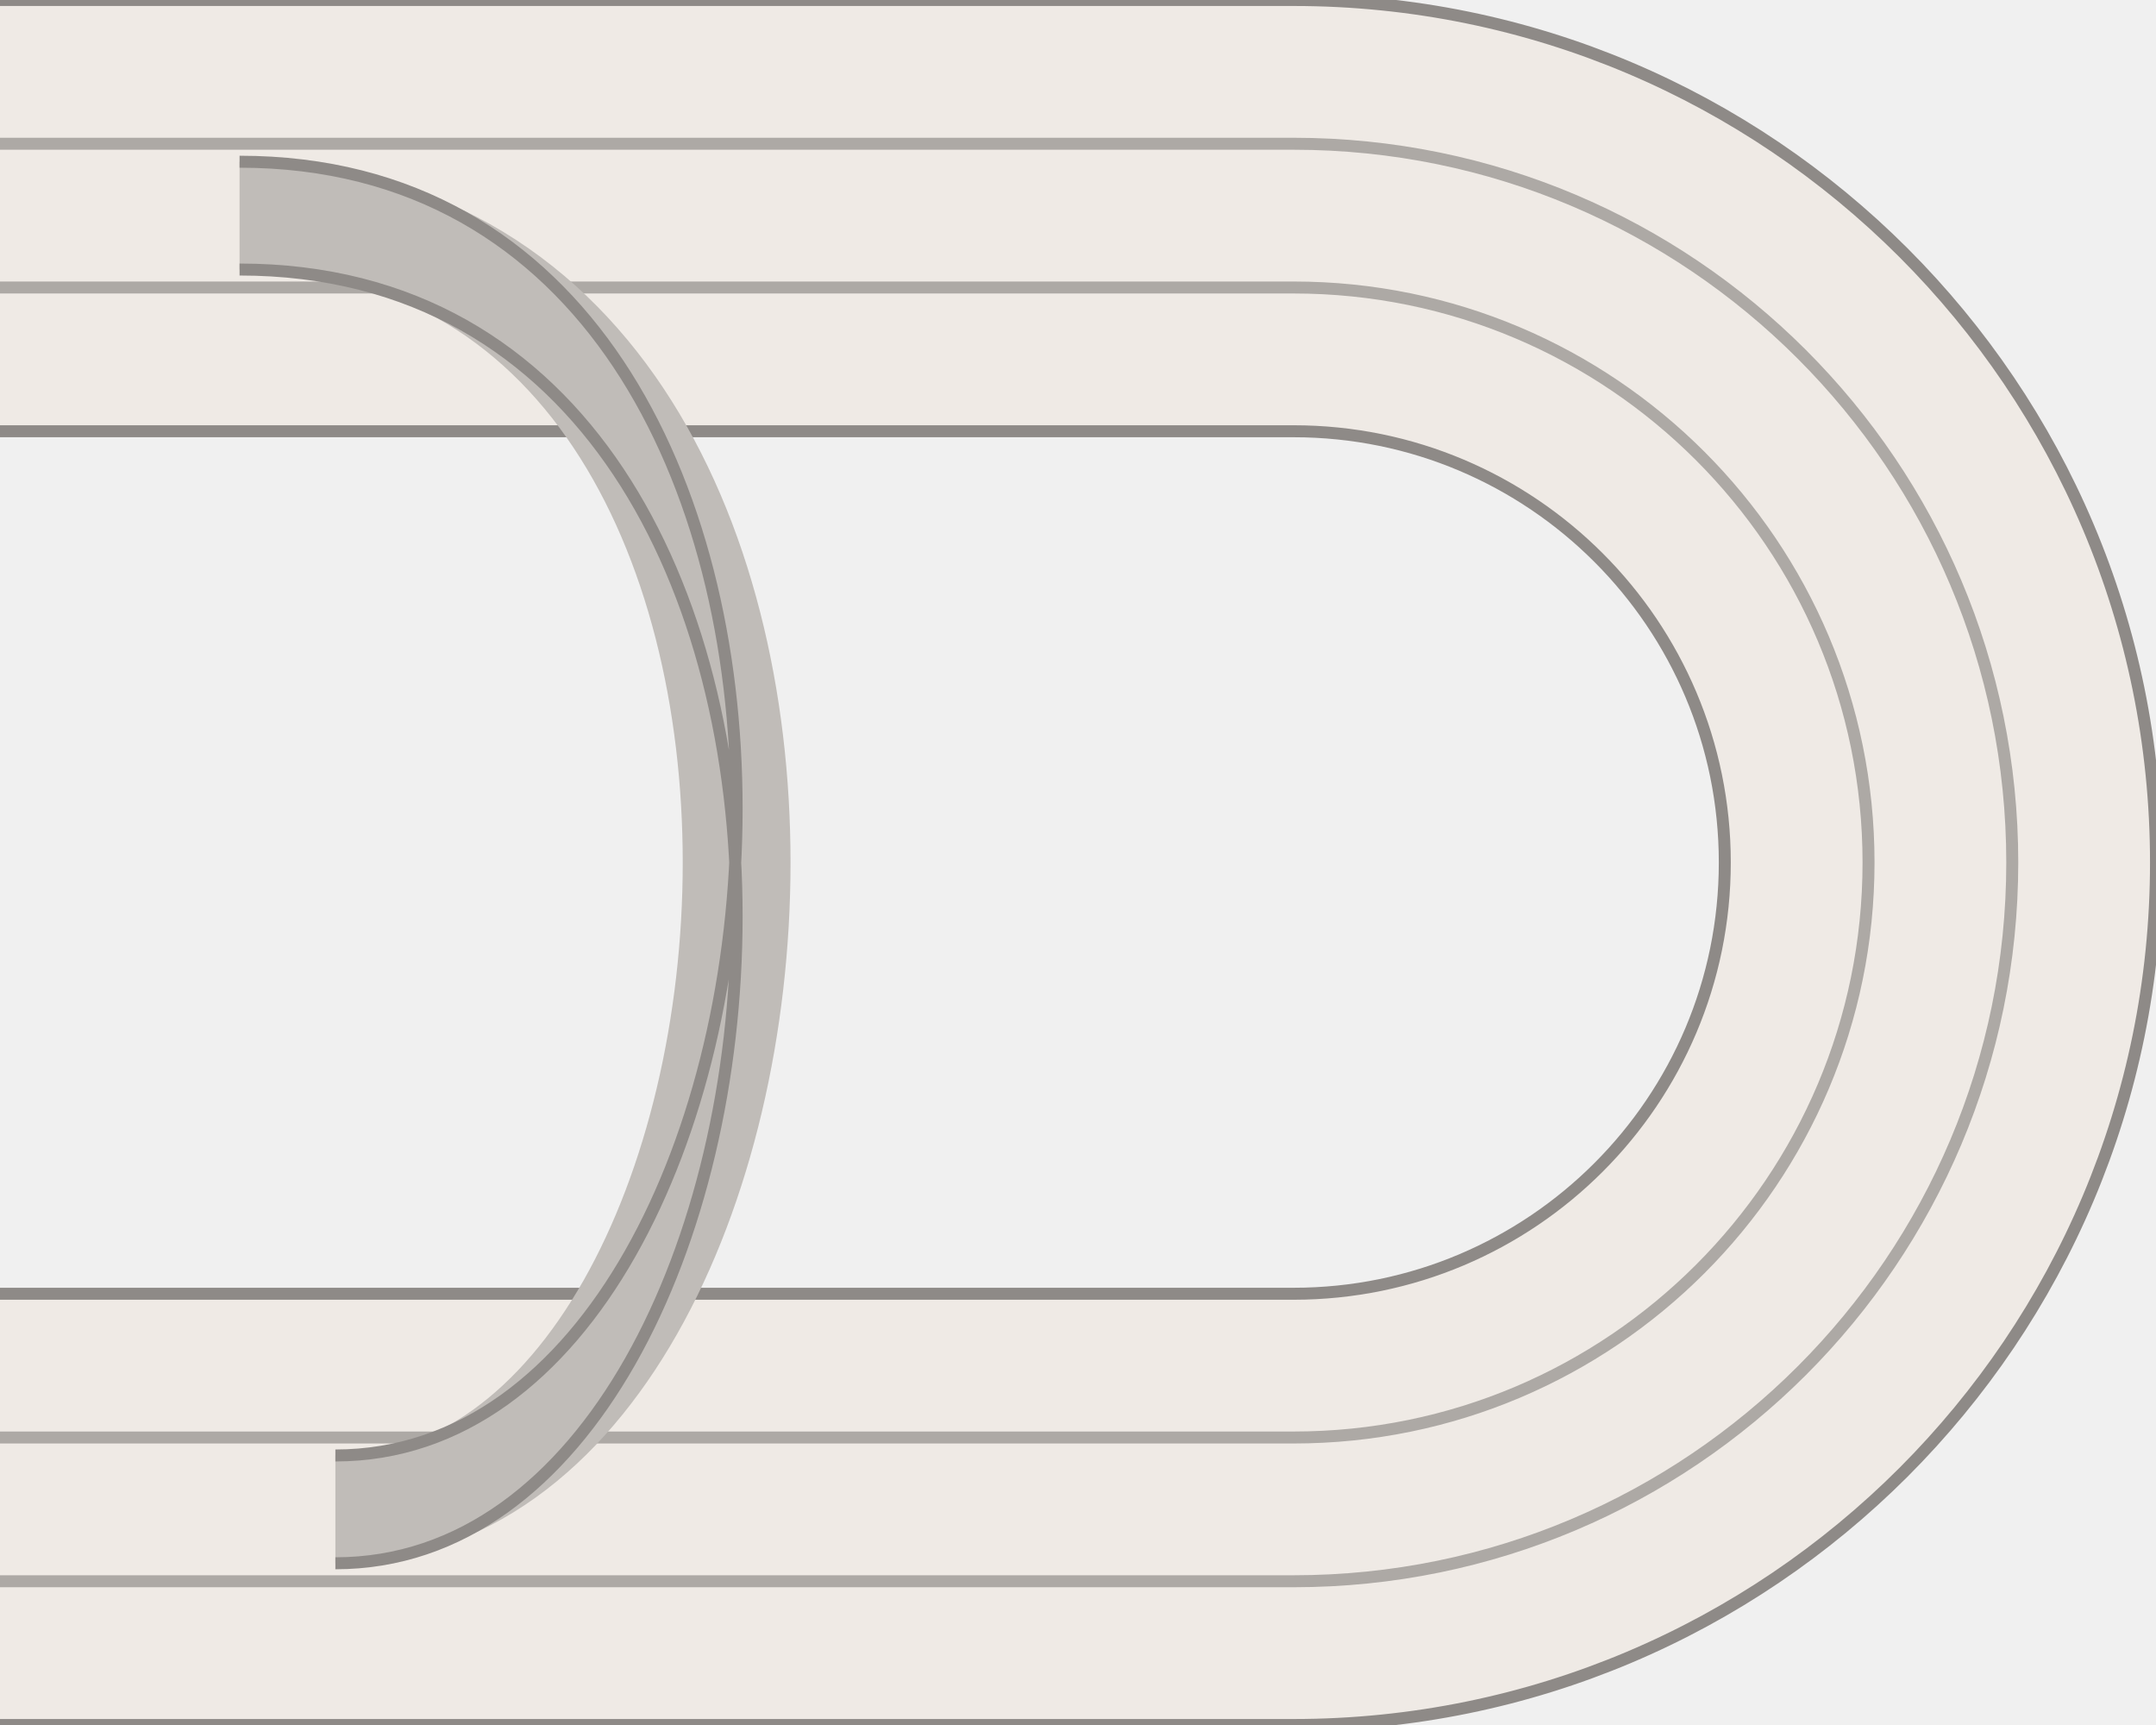
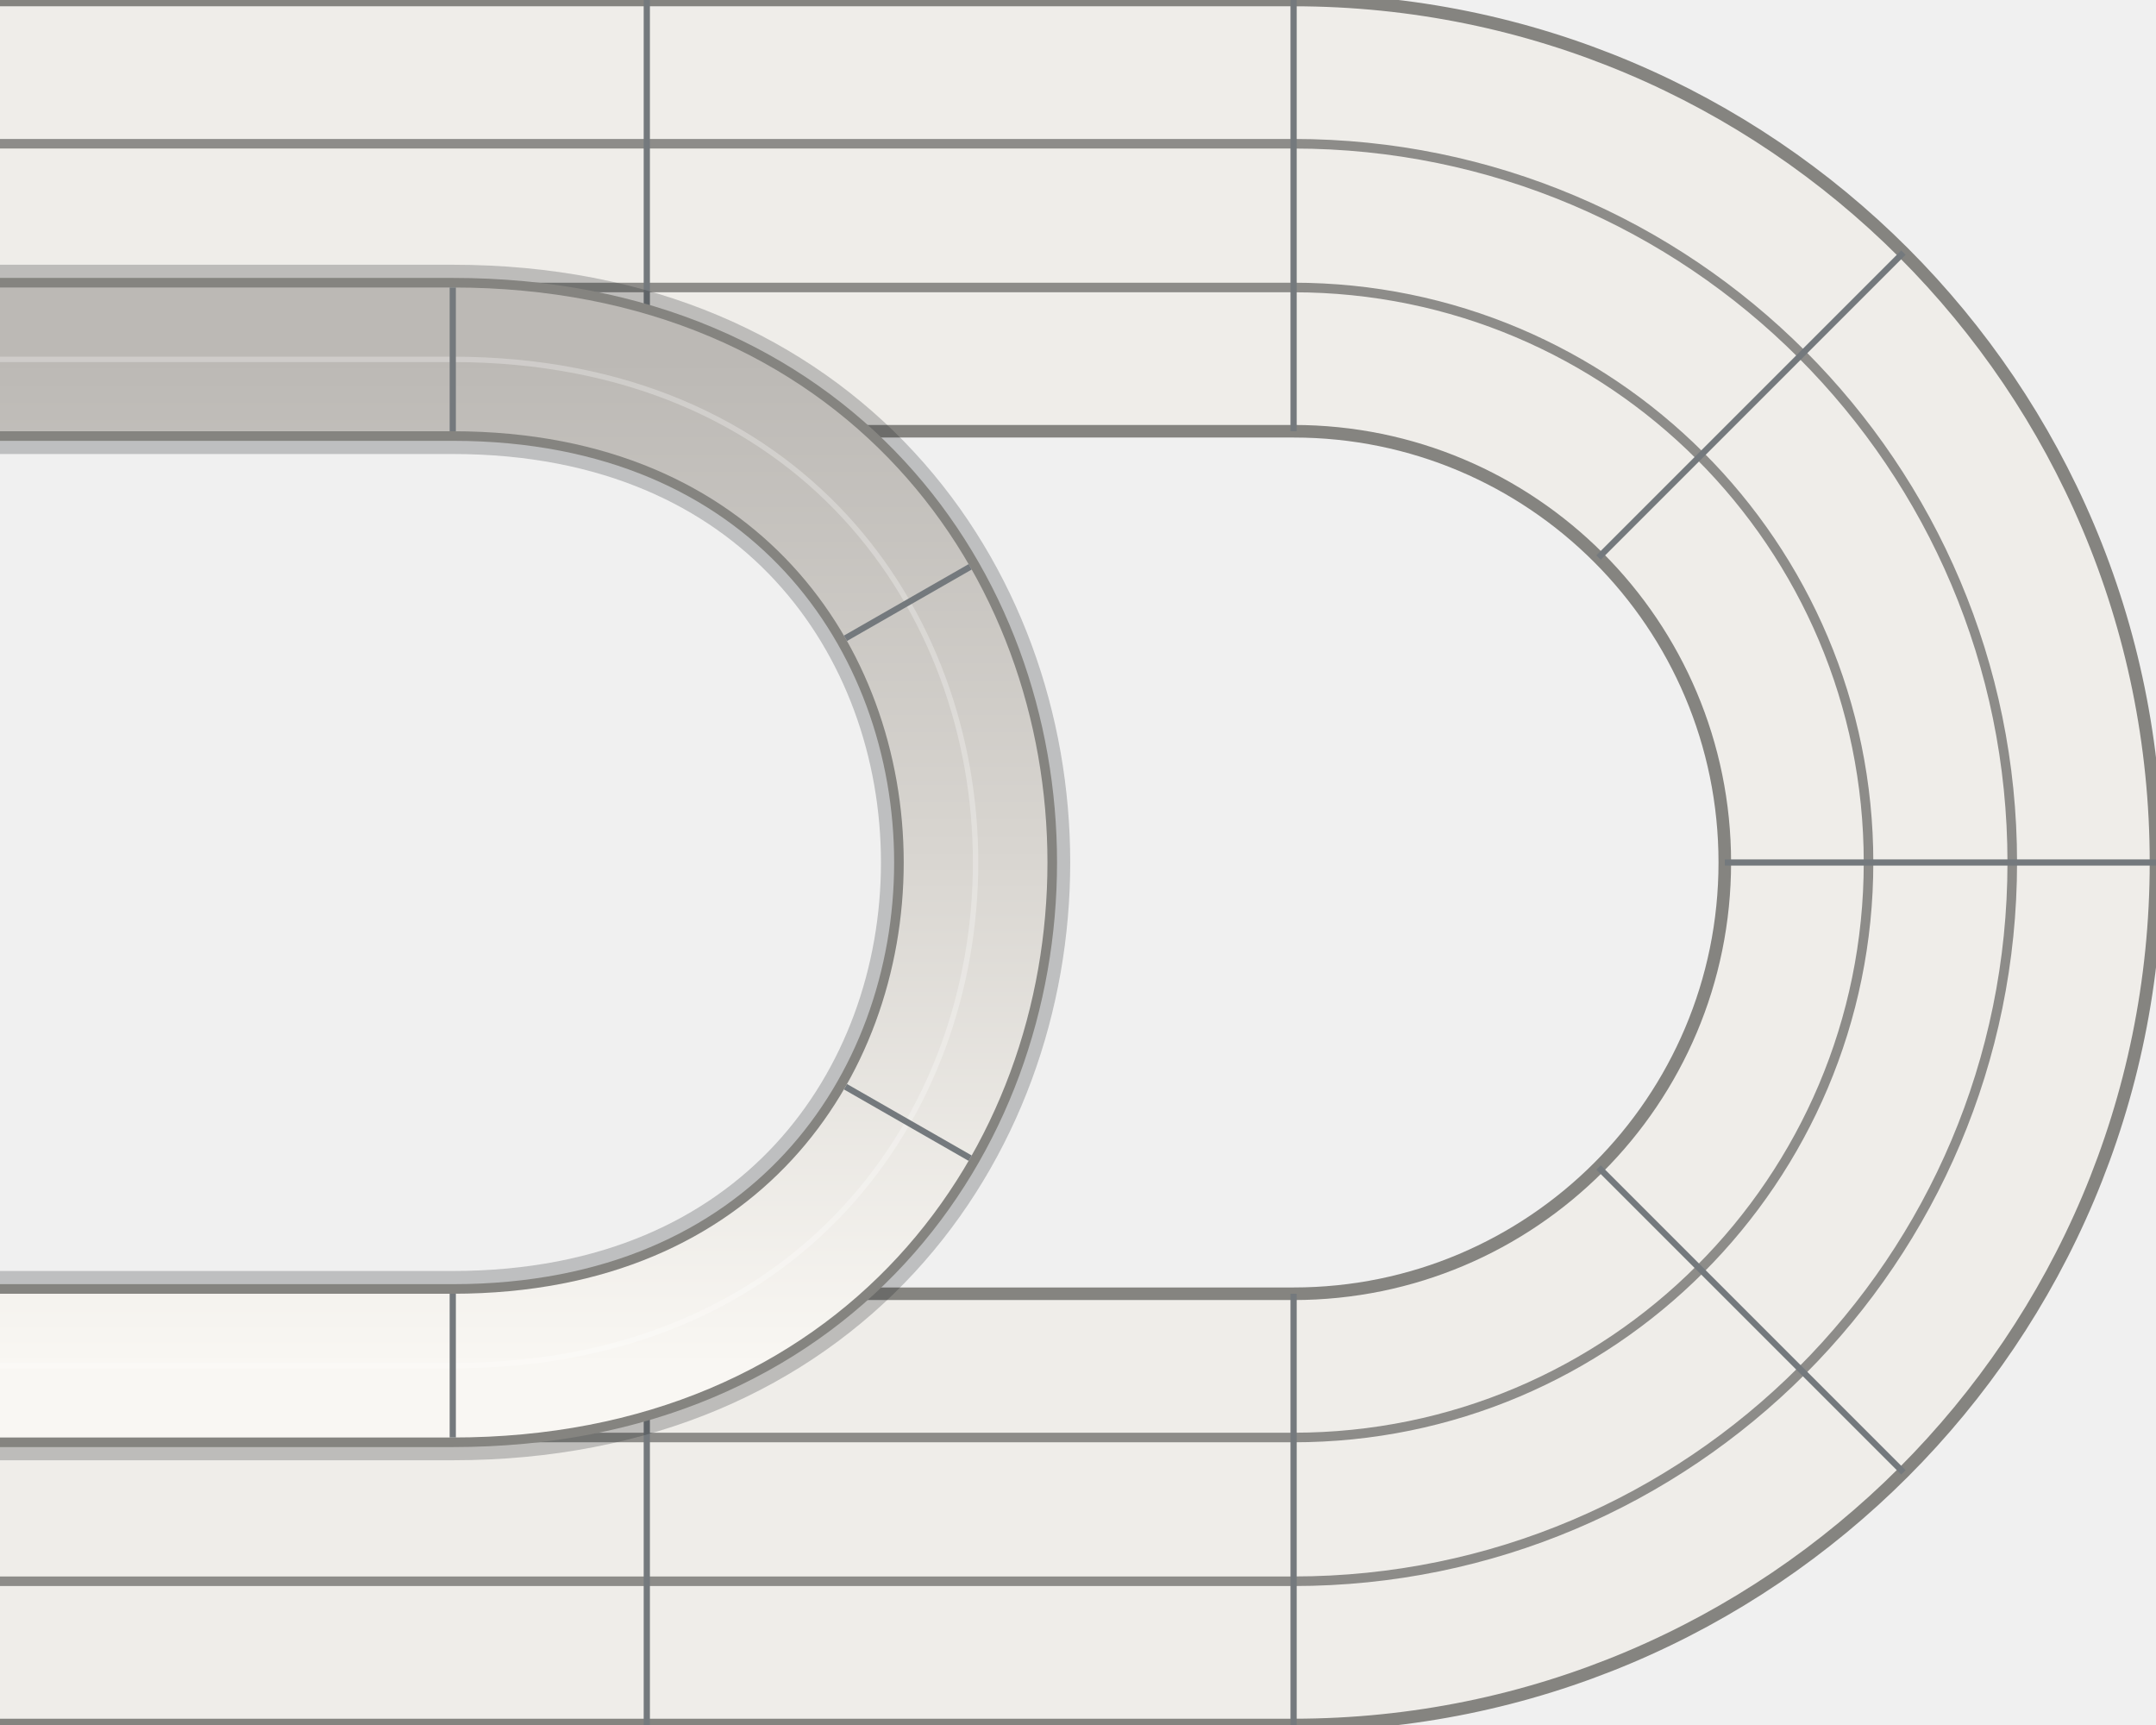
<svg xmlns="http://www.w3.org/2000/svg" width="180" height="144" viewBox="0 0 180 144">
-   <path d="M0 18H108 A54 54 0 0 1 108 126 H0" stroke="#efeae5" stroke-width="36" fill="none" />
-   <path d="M0 0H108 A72 72 0 0 1 108 144 H0 M0 36H108 A36 36 0 0 1 108 108 H0" stroke="#8e8a87" fill="none" />
-   <path d="M0 12H108 A60 60 0 0 1 108 132 H0 M0 24H108 A48 48 0 0 1 108 120 H0" stroke="#ada9a5" fill="none" />
-   <path d="M20 18 C78 18 70 126 28 126" stroke="#c0bcb8" stroke-width="9" fill="none" />
-   <path d="M20 13.5 C78 13.5 70 121.5 28 121.5 M20 22.5 C78 22.5 70 130.5 28 130.5" stroke="#8e8a87" fill="none" />
+   <defs>
+     <linearGradient id="overpass" x1="37.8" y1="30" x2="37.8" y2="114" gradientUnits="userSpaceOnUse">
+       <stop offset="0" stop-color="#bcb9b5" />
+       <stop offset="0.5" stop-color="#d9d6d1" />
+       <stop offset="1" stop-color="#f9f7f3" />
+     </linearGradient>
+   </defs>
+   <path d="M0 18 H108 A54 54 0 0 1 108 126 H0" fill="none" stroke="#efede9" stroke-width="36" stroke-linecap="butt" stroke-linejoin="round" />
+   <path d="M0 0 H108 A72 72 0 0 1 108 144 H0 M0 36 H108 A36 36 0 0 1 108 108 H0" fill="none" stroke="#858480" stroke-width="1.05" />
+   <path d="M0 12 H108 A60 60 0 0 1 108 132 H0 M0 24 H108 A48 48 0 0 1 108 120 H0" fill="none" stroke="#8d8c89" stroke-width="0.8" />
+   <path d="M54 0 V36 M108 0 V36 M133.456 46.544 L158.912 21.088 M144 72 H180            M133.456 97.456 L158.912 122.912 M108 108 V144 M54 108 V144" fill="none" stroke="#74797d" stroke-width="0.52" />
+   <path d="M0 30 H37.8 C96 30 96 114 37.8 114 H0" fill="none" stroke="#202426" stroke-opacity="0.24" stroke-width="15.8" stroke-linecap="butt" stroke-linejoin="round" />
+   <path d="M0 30 H37.8 C96 30 96 114 37.8 114 H0" fill="none" stroke="#858480" stroke-width="13.6" stroke-linecap="butt" stroke-linejoin="round" />
+   <path d="M0 30 H37.8 C96 30 96 114 37.8 114 H0" fill="none" stroke="url(#overpass)" stroke-width="12" stroke-linecap="butt" stroke-linejoin="round" />
+   <path d="M0 30 H37.8 C96 30 96 114 37.8 114 H0" fill="none" stroke="#fff" stroke-opacity="0.28" stroke-width="0.45" />
+   <path d="M37.8 24 V36 M80.999 47.316 L70.587 53.283            M80.999 96.684 L70.587 90.717 M37.8 120 V108" fill="none" stroke="#74797d" stroke-width="0.52" />
</svg>
